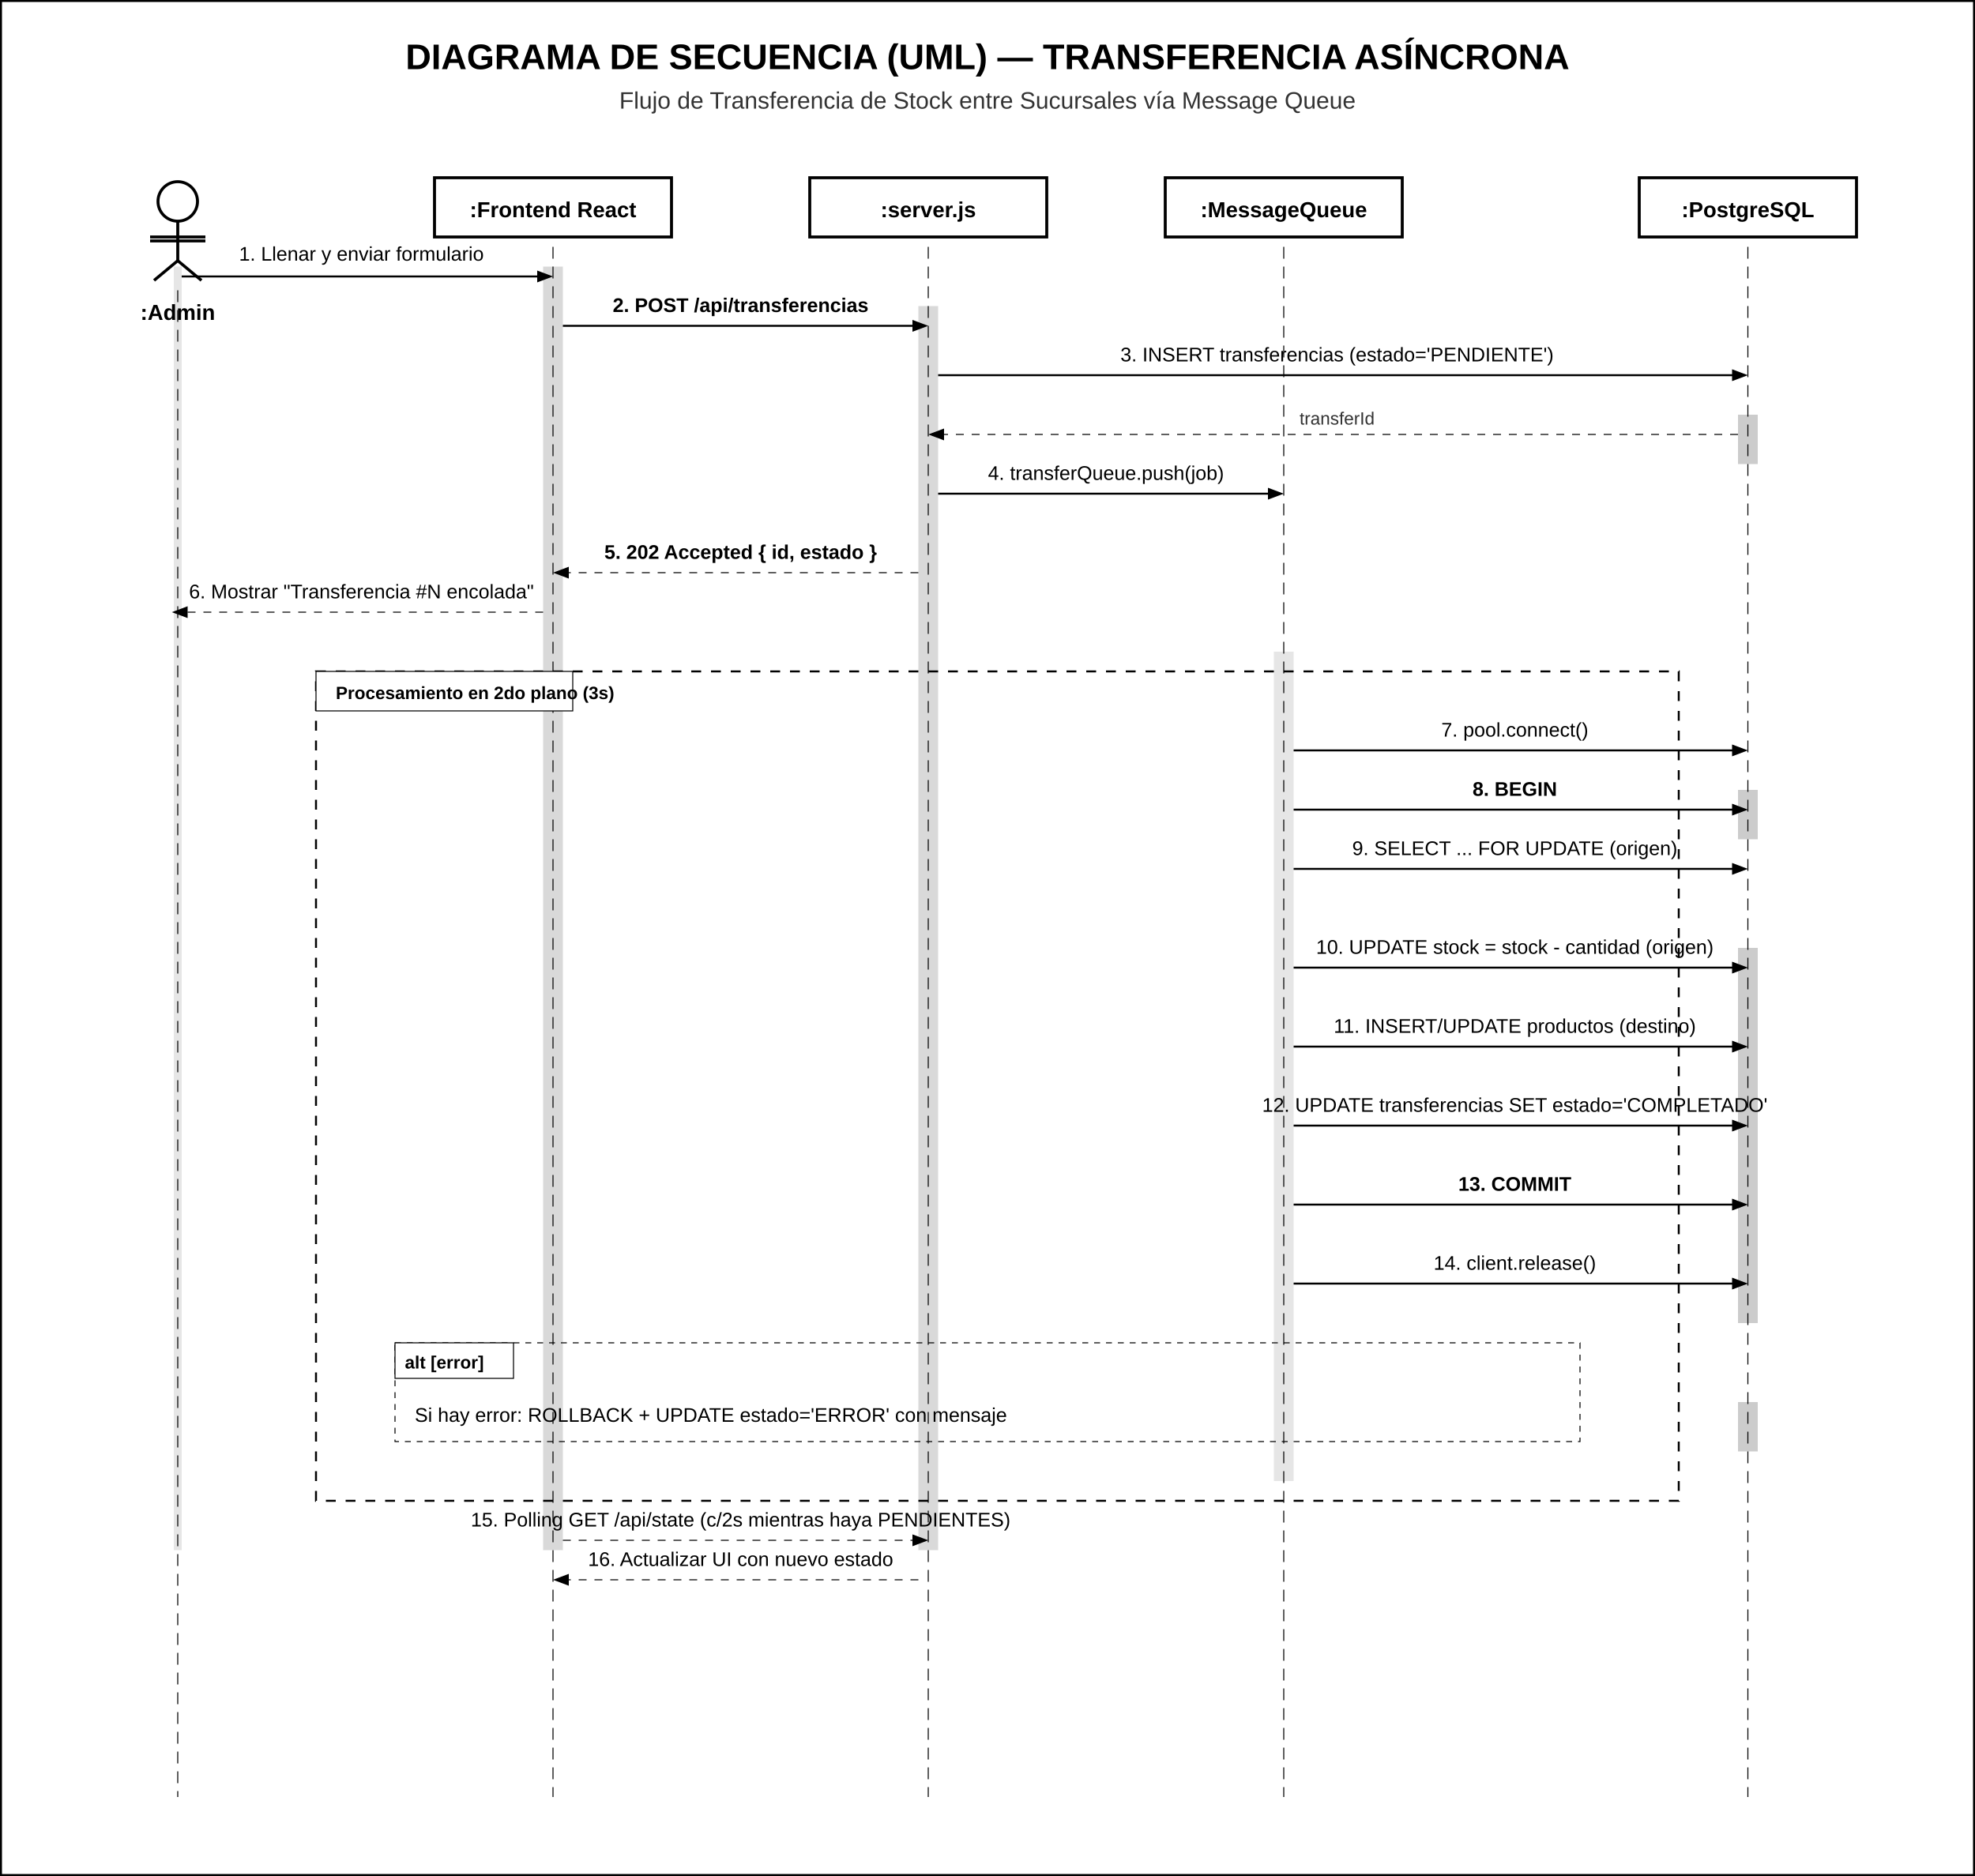
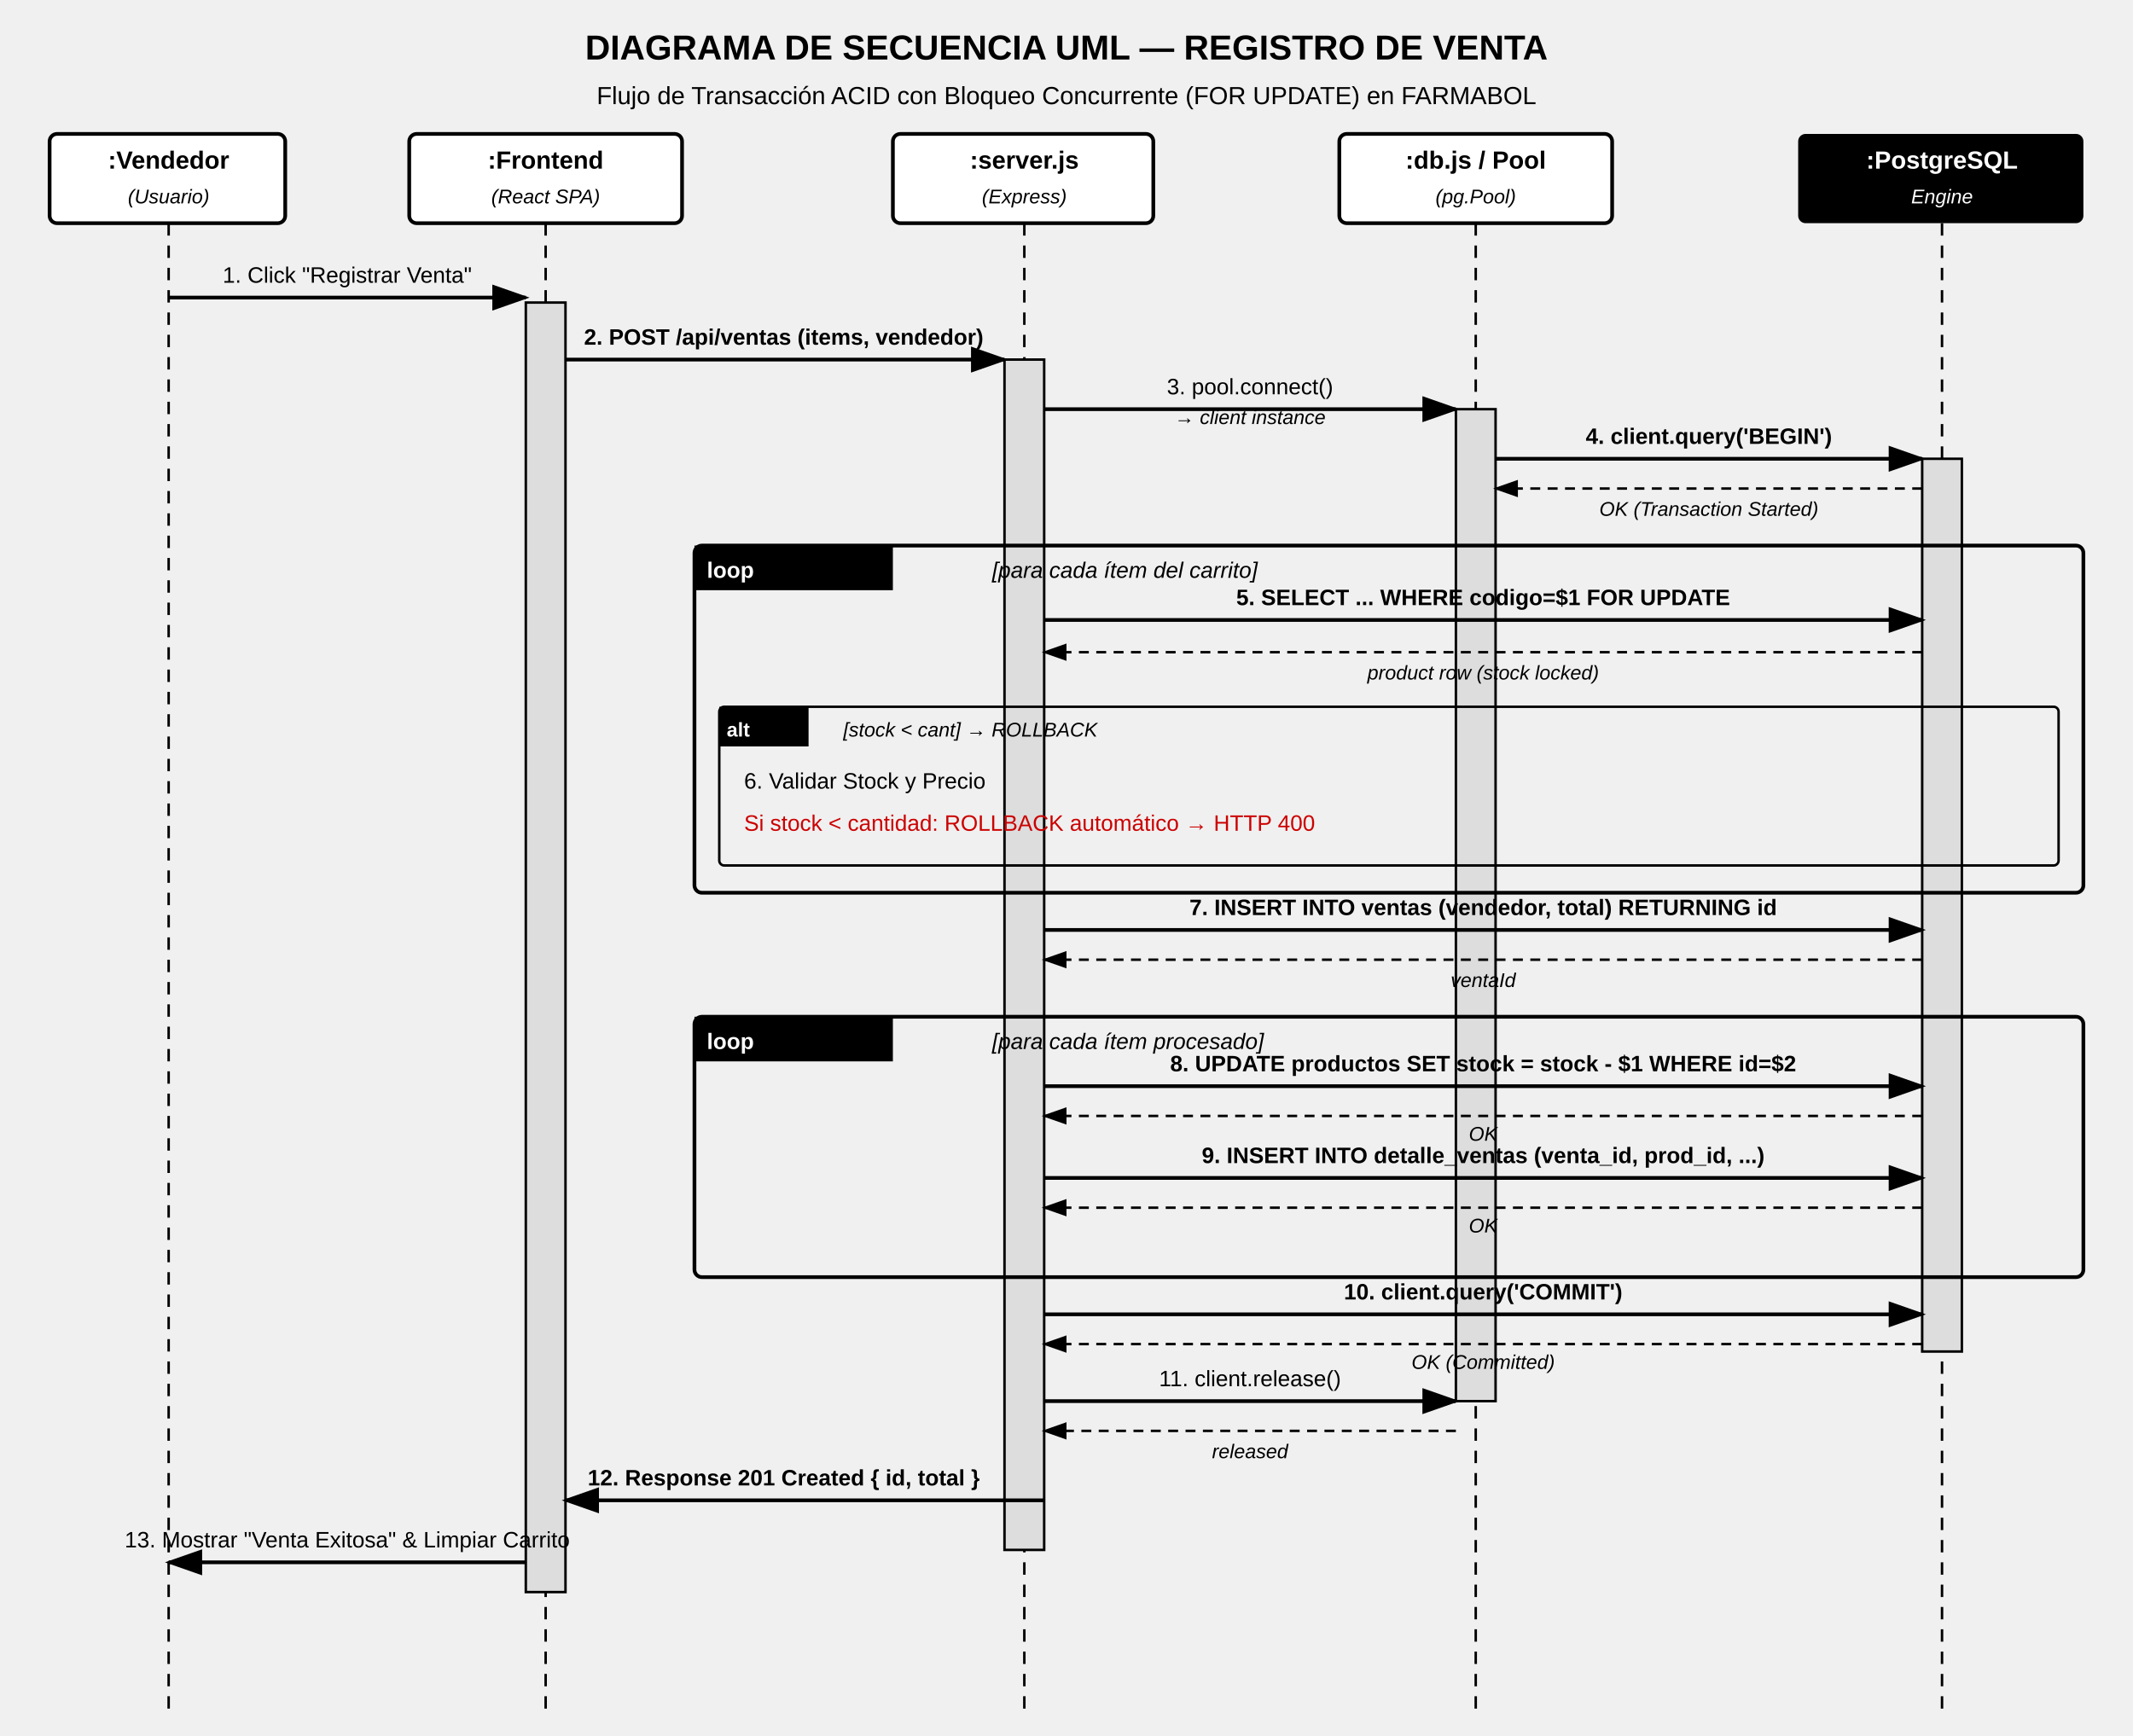
- <svg xmlns="http://www.w3.org/2000/svg" viewBox="0 0 1000 950" width="1000" height="950">
-   <rect width="1000" height="950" fill="#ffffff" stroke="#000000" stroke-width="2" />
-   <text x="500" y="35" text-anchor="middle" fill="#000000" font-family="Arial, Helvetica, sans-serif" font-size="18" font-weight="bold">DIAGRAMA DE SECUENCIA (UML) — TRANSFERENCIA ASÍNCRONA</text>
-   <text x="500" y="55" text-anchor="middle" fill="#333333" font-family="Arial, Helvetica, sans-serif" font-size="12">Flujo de Transferencia de Stock entre Sucursales vía Message Queue</text>
-   <g transform="translate(50, 90)">
-     <line x1="40" y1="57" x2="40" y2="820" stroke="#000000" stroke-width="0.5" stroke-dasharray="6 4" />
-     <circle cx="40" cy="12" r="10" fill="none" stroke="#000000" stroke-width="1.5" />
-     <line x1="40" y1="22" x2="40" y2="42" stroke="#000000" stroke-width="1.5" />
-     <line x1="26" y1="30" x2="54" y2="30" stroke="#000000" stroke-width="1.5" />
-     <line x1="26" y1="32" x2="54" y2="32" stroke="#000000" stroke-width="1.5" />
-     <line x1="40" y1="42" x2="28" y2="52" stroke="#000000" stroke-width="1.5" />
-     <line x1="40" y1="42" x2="52" y2="52" stroke="#000000" stroke-width="1.5" />
-     <text x="40" y="72" text-anchor="middle" fill="#000000" font-family="Arial, Helvetica, sans-serif" font-size="11" font-weight="bold">:Admin</text>
-   </g>
-   <g transform="translate(220, 90)">
-     <line x1="60" y1="35" x2="60" y2="820" stroke="#000000" stroke-width="0.5" stroke-dasharray="6 4" />
-     <rect width="120" height="30" fill="#ffffff" stroke="#000000" stroke-width="1.5" />
-     <text x="60" y="20" text-anchor="middle" fill="#000000" font-family="Arial, Helvetica, sans-serif" font-size="11" font-weight="bold">:Frontend React</text>
-   </g>
-   <g transform="translate(410, 90)">
-     <line x1="60" y1="35" x2="60" y2="820" stroke="#000000" stroke-width="0.5" stroke-dasharray="6 4" />
-     <rect width="120" height="30" fill="#ffffff" stroke="#000000" stroke-width="1.5" />
-     <text x="60" y="20" text-anchor="middle" fill="#000000" font-family="Arial, Helvetica, sans-serif" font-size="11" font-weight="bold">:server.js</text>
-   </g>
-   <g transform="translate(590, 90)">
-     <line x1="60" y1="35" x2="60" y2="820" stroke="#000000" stroke-width="0.5" stroke-dasharray="6 4" />
-     <rect width="120" height="30" fill="#ffffff" stroke="#000000" stroke-width="1.5" />
-     <text x="60" y="20" text-anchor="middle" fill="#000000" font-family="Arial, Helvetica, sans-serif" font-size="11" font-weight="bold">:MessageQueue</text>
-   </g>
-   <g transform="translate(830, 90)">
-     <line x1="55" y1="35" x2="55" y2="820" stroke="#000000" stroke-width="0.5" stroke-dasharray="6 4" />
-     <rect width="110" height="30" fill="#ffffff" stroke="#000000" stroke-width="1.5" />
-     <text x="55" y="20" text-anchor="middle" fill="#000000" font-family="Arial, Helvetica, sans-serif" font-size="11" font-weight="bold">:PostgreSQL</text>
-   </g>
-   <rect x="88" y="135" width="4" height="650" fill="#000000" opacity="0.1" />
-   <rect x="275" y="135" width="10" height="650" fill="#000000" opacity="0.15" />
-   <rect x="465" y="155" width="10" height="630" fill="#000000" opacity="0.15" />
-   <rect x="645" y="330" width="10" height="420" fill="#000000" opacity="0.1" />
-   <rect x="880" y="210" width="10" height="25" fill="#000000" opacity="0.2" />
-   <rect x="880" y="400" width="10" height="25" fill="#000000" opacity="0.2" />
-   <rect x="880" y="480" width="10" height="190" fill="#000000" opacity="0.2" />
-   <rect x="880" y="710" width="10" height="25" fill="#000000" opacity="0.2" />
-   <line x1="92" y1="140" x2="275" y2="140" stroke="#000000" stroke-width="1" />
-   <polygon points="272,137 280,140 272,143" fill="#000000" />
-   <text x="183" y="132" text-anchor="middle" fill="#000000" font-family="Arial, Helvetica, sans-serif" font-size="10">1. Llenar y enviar formulario</text>
-   <line x1="285" y1="165" x2="465" y2="165" stroke="#000000" stroke-width="1" />
-   <polygon points="462,162 470,165 462,168" fill="#000000" />
-   <text x="375" y="158" text-anchor="middle" fill="#000000" font-family="Arial, Helvetica, sans-serif" font-size="10" font-weight="bold">2. POST /api/transferencias</text>
-   <line x1="475" y1="190" x2="880" y2="190" stroke="#000000" stroke-width="1" />
-   <polygon points="877,187 885,190 877,193" fill="#000000" />
-   <text x="677" y="183" text-anchor="middle" fill="#000000" font-family="Arial, Helvetica, sans-serif" font-size="10">3. INSERT transferencias (estado='PENDIENTE')</text>
-   <line x1="880" y1="220" x2="475" y2="220" stroke="#000000" stroke-width="0.5" stroke-dasharray="4 4" />
-   <polygon points="478,217 470,220 478,223" fill="#000000" />
-   <text x="677" y="215" text-anchor="middle" fill="#333333" font-family="Arial, Helvetica, sans-serif" font-size="9">transferId</text>
-   <line x1="475" y1="250" x2="645" y2="250" stroke="#000000" stroke-width="1" />
-   <polygon points="642,247 650,250 642,253" fill="#000000" />
-   <text x="560" y="243" text-anchor="middle" fill="#000000" font-family="Arial, Helvetica, sans-serif" font-size="10">4. transferQueue.push(job)</text>
-   <line x1="465" y1="290" x2="285" y2="290" stroke="#000000" stroke-width="0.5" stroke-dasharray="4 4" />
-   <polygon points="288,287 280,290 288,293" fill="#000000" />
-   <text x="375" y="283" text-anchor="middle" fill="#000000" font-family="Arial, Helvetica, sans-serif" font-size="10" font-weight="bold">5. 202 Accepted { id, estado }</text>
-   <line x1="275" y1="310" x2="92" y2="310" stroke="#000000" stroke-width="0.5" stroke-dasharray="4 4" />
-   <polygon points="95,307 87,310 95,313" fill="#000000" />
-   <text x="183" y="303" text-anchor="middle" fill="#000000" font-family="Arial, Helvetica, sans-serif" font-size="10">6. Mostrar "Transferencia #N encolada"</text>
-   <rect x="160" y="340" width="690" height="420" fill="none" stroke="#000000" stroke-width="1" stroke-dasharray="5 5" />
-   <rect x="160" y="340" width="130" height="20" fill="#ffffff" stroke="#000000" stroke-width="0.5" />
-   <text x="170" y="354" fill="#000000" font-family="Arial, Helvetica, sans-serif" font-size="9" font-weight="bold">Procesamiento en 2do plano (3s)</text>
-   <line x1="655" y1="380" x2="880" y2="380" stroke="#000000" stroke-width="1" />
-   <polygon points="877,377 885,380 877,383" fill="#000000" />
-   <text x="767" y="373" text-anchor="middle" fill="#000000" font-family="Arial, Helvetica, sans-serif" font-size="10">7. pool.connect()</text>
-   <line x1="655" y1="410" x2="880" y2="410" stroke="#000000" stroke-width="1" />
-   <polygon points="877,407 885,410 877,413" fill="#000000" />
-   <text x="767" y="403" text-anchor="middle" fill="#000000" font-family="Arial, Helvetica, sans-serif" font-size="10" font-weight="bold">8. BEGIN</text>
-   <line x1="655" y1="440" x2="880" y2="440" stroke="#000000" stroke-width="1" />
-   <polygon points="877,437 885,440 877,443" fill="#000000" />
-   <text x="767" y="433" text-anchor="middle" fill="#000000" font-family="Arial, Helvetica, sans-serif" font-size="10">9. SELECT ... FOR UPDATE (origen)</text>
-   <line x1="655" y1="490" x2="880" y2="490" stroke="#000000" stroke-width="1" />
-   <polygon points="877,487 885,490 877,493" fill="#000000" />
-   <text x="767" y="483" text-anchor="middle" fill="#000000" font-family="Arial, Helvetica, sans-serif" font-size="10">10. UPDATE stock = stock - cantidad (origen)</text>
-   <line x1="655" y1="530" x2="880" y2="530" stroke="#000000" stroke-width="1" />
-   <polygon points="877,527 885,530 877,533" fill="#000000" />
-   <text x="767" y="523" text-anchor="middle" fill="#000000" font-family="Arial, Helvetica, sans-serif" font-size="10">11. INSERT/UPDATE productos (destino)</text>
-   <line x1="655" y1="570" x2="880" y2="570" stroke="#000000" stroke-width="1" />
-   <polygon points="877,567 885,570 877,573" fill="#000000" />
-   <text x="767" y="563" text-anchor="middle" fill="#000000" font-family="Arial, Helvetica, sans-serif" font-size="10">12. UPDATE transferencias SET estado='COMPLETADO'</text>
-   <line x1="655" y1="610" x2="880" y2="610" stroke="#000000" stroke-width="1" />
-   <polygon points="877,607 885,610 877,613" fill="#000000" />
-   <text x="767" y="603" text-anchor="middle" fill="#000000" font-family="Arial, Helvetica, sans-serif" font-size="10" font-weight="bold">13. COMMIT</text>
-   <line x1="655" y1="650" x2="880" y2="650" stroke="#000000" stroke-width="1" />
-   <polygon points="877,647 885,650 877,653" fill="#000000" />
-   <text x="767" y="643" text-anchor="middle" fill="#000000" font-family="Arial, Helvetica, sans-serif" font-size="10">14. client.release()</text>
-   <rect x="200" y="680" width="600" height="50" fill="none" stroke="#000000" stroke-width="0.5" stroke-dasharray="3 3" />
-   <rect x="200" y="680" width="60" height="18" fill="#ffffff" stroke="#000000" stroke-width="0.5" />
-   <text x="205" y="693" fill="#000000" font-family="Arial, Helvetica, sans-serif" font-size="9" font-weight="bold">alt [error]</text>
-   <text x="210" y="720" fill="#000000" font-family="Arial, Helvetica, sans-serif" font-size="10">Si hay error: ROLLBACK + UPDATE estado='ERROR' con mensaje</text>
-   <line x1="285" y1="780" x2="465" y2="780" stroke="#000000" stroke-width="0.5" stroke-dasharray="4 4" />
-   <polygon points="462,777 470,780 462,783" fill="#000000" />
-   <text x="375" y="773" text-anchor="middle" fill="#000000" font-family="Arial, Helvetica, sans-serif" font-size="10">15. Polling GET /api/state (c/2s mientras haya PENDIENTES)</text>
-   <line x1="465" y1="800" x2="285" y2="800" stroke="#000000" stroke-width="0.5" stroke-dasharray="4 4" />
-   <polygon points="288,797 280,800 288,803" fill="#000000" />
-   <text x="375" y="793" text-anchor="middle" fill="#000000" font-family="Arial, Helvetica, sans-serif" font-size="10">16. Actualizar UI con nuevo estado</text>
+ <svg xmlns="http://www.w3.org/2000/svg" viewBox="0 0 860 700" width="860" height="700">
+   <defs>
+     <marker id="msg" markerWidth="10" markerHeight="7" refX="9" refY="3.5" orient="auto">
+       <polygon points="0 0, 10 3.5, 0 7" fill="#000" />
+     </marker>
+     <marker id="ret" markerWidth="10" markerHeight="7" refX="9" refY="3.5" orient="auto">
+       <polygon points="0 0, 10 3.5, 0 7" fill="#000" />
+     </marker>
+   </defs>
+   <text x="430" y="24" text-anchor="middle" font-family="Arial" font-size="14" font-weight="bold">DIAGRAMA DE SECUENCIA UML — REGISTRO DE VENTA</text>
+   <text x="430" y="42" text-anchor="middle" font-family="Arial" font-size="10">Flujo de Transacción ACID con Bloqueo Concurrente (FOR UPDATE) en FARMABOL</text>
+   <rect x="20" y="54" width="95" height="36" rx="3" fill="#fff" stroke="#000" stroke-width="1.5" />
+   <text x="68" y="68" text-anchor="middle" font-family="Arial" font-size="10" font-weight="bold">:Vendedor</text>
+   <text x="68" y="82" text-anchor="middle" font-family="Arial" font-size="8" font-style="italic">(Usuario)</text>
+   <rect x="165" y="54" width="110" height="36" rx="3" fill="#fff" stroke="#000" stroke-width="1.5" />
+   <text x="220" y="68" text-anchor="middle" font-family="Arial" font-size="10" font-weight="bold">:Frontend</text>
+   <text x="220" y="82" text-anchor="middle" font-family="Arial" font-size="8" font-style="italic">(React SPA)</text>
+   <rect x="360" y="54" width="105" height="36" rx="3" fill="#fff" stroke="#000" stroke-width="1.5" />
+   <text x="413" y="68" text-anchor="middle" font-family="Arial" font-size="10" font-weight="bold">:server.js</text>
+   <text x="413" y="82" text-anchor="middle" font-family="Arial" font-size="8" font-style="italic">(Express)</text>
+   <rect x="540" y="54" width="110" height="36" rx="3" fill="#fff" stroke="#000" stroke-width="1.5" />
+   <text x="595" y="68" text-anchor="middle" font-family="Arial" font-size="10" font-weight="bold">:db.js / Pool</text>
+   <text x="595" y="82" text-anchor="middle" font-family="Arial" font-size="8" font-style="italic">(pg.Pool)</text>
+   <rect x="725" y="54" width="115" height="36" rx="3" fill="#000" />
+   <text x="783" y="68" text-anchor="middle" font-family="Arial" font-size="10" font-weight="bold" fill="#fff">:PostgreSQL</text>
+   <text x="783" y="82" text-anchor="middle" font-family="Arial" font-size="8" fill="#fff" font-style="italic">Engine</text>
+   <line x1="68" y1="90" x2="68" y2="690" stroke="#000" stroke-width="1" stroke-dasharray="5,4" />
+   <line x1="220" y1="90" x2="220" y2="690" stroke="#000" stroke-width="1" stroke-dasharray="5,4" />
+   <line x1="413" y1="90" x2="413" y2="690" stroke="#000" stroke-width="1" stroke-dasharray="5,4" />
+   <line x1="595" y1="90" x2="595" y2="690" stroke="#000" stroke-width="1" stroke-dasharray="5,4" />
+   <line x1="783" y1="90" x2="783" y2="690" stroke="#000" stroke-width="1" stroke-dasharray="5,4" />
+   <rect x="212" y="122" width="16" height="520" fill="#ddd" stroke="#000" stroke-width="1" />
+   <rect x="405" y="145" width="16" height="480" fill="#ddd" stroke="#000" stroke-width="1" />
+   <rect x="587" y="165" width="16" height="400" fill="#ddd" stroke="#000" stroke-width="1" />
+   <rect x="775" y="185" width="16" height="360" fill="#ddd" stroke="#000" stroke-width="1" />
+   <line x1="68" y1="120" x2="212" y2="120" stroke="#000" stroke-width="1.5" marker-end="url(#msg)" />
+   <text x="140" y="114" text-anchor="middle" font-family="Arial" font-size="9">1. Click "Registrar Venta"</text>
+   <line x1="228" y1="145" x2="405" y2="145" stroke="#000" stroke-width="1.5" marker-end="url(#msg)" />
+   <text x="316" y="139" text-anchor="middle" font-family="Arial" font-size="9" font-weight="bold">2. POST /api/ventas (items, vendedor)</text>
+   <line x1="421" y1="165" x2="587" y2="165" stroke="#000" stroke-width="1.5" marker-end="url(#msg)" />
+   <text x="504" y="159" text-anchor="middle" font-family="Arial" font-size="9">3. pool.connect()</text>
+   <text x="504" y="171" text-anchor="middle" font-family="Arial" font-size="8" font-style="italic">→ client instance</text>
+   <line x1="603" y1="185" x2="775" y2="185" stroke="#000" stroke-width="1.5" marker-end="url(#msg)" />
+   <text x="689" y="179" text-anchor="middle" font-family="Arial" font-size="9" font-weight="bold">4. client.query('BEGIN')</text>
+   <line x1="775" y1="197" x2="603" y2="197" stroke="#000" stroke-width="1" stroke-dasharray="4,3" marker-end="url(#ret)" />
+   <text x="689" y="208" text-anchor="middle" font-family="Arial" font-size="8" font-style="italic">OK (Transaction Started)</text>
+   <rect x="280" y="220" width="560" height="140" rx="3" fill="none" stroke="#000" stroke-width="1.5" />
+   <rect x="280" y="220" width="80" height="18" fill="#000" />
+   <text x="285" y="233" font-family="Arial" font-size="9" font-weight="bold" fill="#fff">loop</text>
+   <text x="400" y="233" font-family="Arial" font-size="9" font-style="italic">[para cada ítem del carrito]</text>
+   <line x1="421" y1="250" x2="775" y2="250" stroke="#000" stroke-width="1.5" marker-end="url(#msg)" />
+   <text x="598" y="244" text-anchor="middle" font-family="Arial" font-size="9" font-weight="bold">5. SELECT ... WHERE codigo=$1 FOR UPDATE</text>
+   <line x1="775" y1="263" x2="421" y2="263" stroke="#000" stroke-width="1" stroke-dasharray="4,3" marker-end="url(#ret)" />
+   <text x="598" y="274" text-anchor="middle" font-family="Arial" font-size="8" font-style="italic">product row (stock locked)</text>
+   <rect x="290" y="285" width="540" height="64" rx="2" fill="none" stroke="#000" stroke-width="1" />
+   <rect x="290" y="285" width="36" height="16" fill="#000" />
+   <text x="293" y="297" font-family="Arial" font-size="8" font-weight="bold" fill="#fff">alt</text>
+   <text x="340" y="297" font-family="Arial" font-size="8" font-style="italic">[stock &lt; cant] → ROLLBACK</text>
+   <text x="300" y="318" font-family="Arial" font-size="9">6. Validar Stock y Precio</text>
+   <text x="300" y="335" font-family="Arial" font-size="9" fill="#c00">Si stock &lt; cantidad: ROLLBACK automático → HTTP 400</text>
+   <line x1="421" y1="375" x2="775" y2="375" stroke="#000" stroke-width="1.5" marker-end="url(#msg)" />
+   <text x="598" y="369" text-anchor="middle" font-family="Arial" font-size="9" font-weight="bold">7. INSERT INTO ventas (vendedor, total) RETURNING id</text>
+   <line x1="775" y1="387" x2="421" y2="387" stroke="#000" stroke-width="1" stroke-dasharray="4,3" marker-end="url(#ret)" />
+   <text x="598" y="398" text-anchor="middle" font-family="Arial" font-size="8" font-style="italic">ventaId</text>
+   <rect x="280" y="410" width="560" height="105" rx="3" fill="none" stroke="#000" stroke-width="1.5" />
+   <rect x="280" y="410" width="80" height="18" fill="#000" />
+   <text x="285" y="423" font-family="Arial" font-size="9" font-weight="bold" fill="#fff">loop</text>
+   <text x="400" y="423" font-family="Arial" font-size="9" font-style="italic">[para cada ítem procesado]</text>
+   <line x1="421" y1="438" x2="775" y2="438" stroke="#000" stroke-width="1.5" marker-end="url(#msg)" />
+   <text x="598" y="432" text-anchor="middle" font-family="Arial" font-size="9" font-weight="bold">8. UPDATE productos SET stock = stock - $1 WHERE id=$2</text>
+   <line x1="775" y1="450" x2="421" y2="450" stroke="#000" stroke-width="1" stroke-dasharray="4,3" marker-end="url(#ret)" />
+   <text x="598" y="460" text-anchor="middle" font-family="Arial" font-size="8" font-style="italic">OK</text>
+   <line x1="421" y1="475" x2="775" y2="475" stroke="#000" stroke-width="1.5" marker-end="url(#msg)" />
+   <text x="598" y="469" text-anchor="middle" font-family="Arial" font-size="9" font-weight="bold">9. INSERT INTO detalle_ventas (venta_id, prod_id, ...)</text>
+   <line x1="775" y1="487" x2="421" y2="487" stroke="#000" stroke-width="1" stroke-dasharray="4,3" marker-end="url(#ret)" />
+   <text x="598" y="497" text-anchor="middle" font-family="Arial" font-size="8" font-style="italic">OK</text>
+   <line x1="421" y1="530" x2="775" y2="530" stroke="#000" stroke-width="1.5" marker-end="url(#msg)" />
+   <text x="598" y="524" text-anchor="middle" font-family="Arial" font-size="9" font-weight="bold">10. client.query('COMMIT')</text>
+   <line x1="775" y1="542" x2="421" y2="542" stroke="#000" stroke-width="1" stroke-dasharray="4,3" marker-end="url(#ret)" />
+   <text x="598" y="552" text-anchor="middle" font-family="Arial" font-size="8" font-style="italic">OK (Committed)</text>
+   <line x1="421" y1="565" x2="587" y2="565" stroke="#000" stroke-width="1.5" marker-end="url(#msg)" />
+   <text x="504" y="559" text-anchor="middle" font-family="Arial" font-size="9">11. client.release()</text>
+   <line x1="587" y1="577" x2="421" y2="577" stroke="#000" stroke-width="1" stroke-dasharray="4,3" marker-end="url(#ret)" />
+   <text x="504" y="588" text-anchor="middle" font-family="Arial" font-size="8" font-style="italic">released</text>
+   <line x1="421" y1="605" x2="228" y2="605" stroke="#000" stroke-width="1.5" marker-end="url(#msg)" />
+   <text x="316" y="599" text-anchor="middle" font-family="Arial" font-size="9" font-weight="bold">12. Response 201 Created { id, total }</text>
+   <line x1="212" y1="630" x2="68" y2="630" stroke="#000" stroke-width="1.5" marker-end="url(#msg)" />
+   <text x="140" y="624" text-anchor="middle" font-family="Arial" font-size="9">13. Mostrar "Venta Exitosa" &amp; Limpiar Carrito</text>
</svg>
